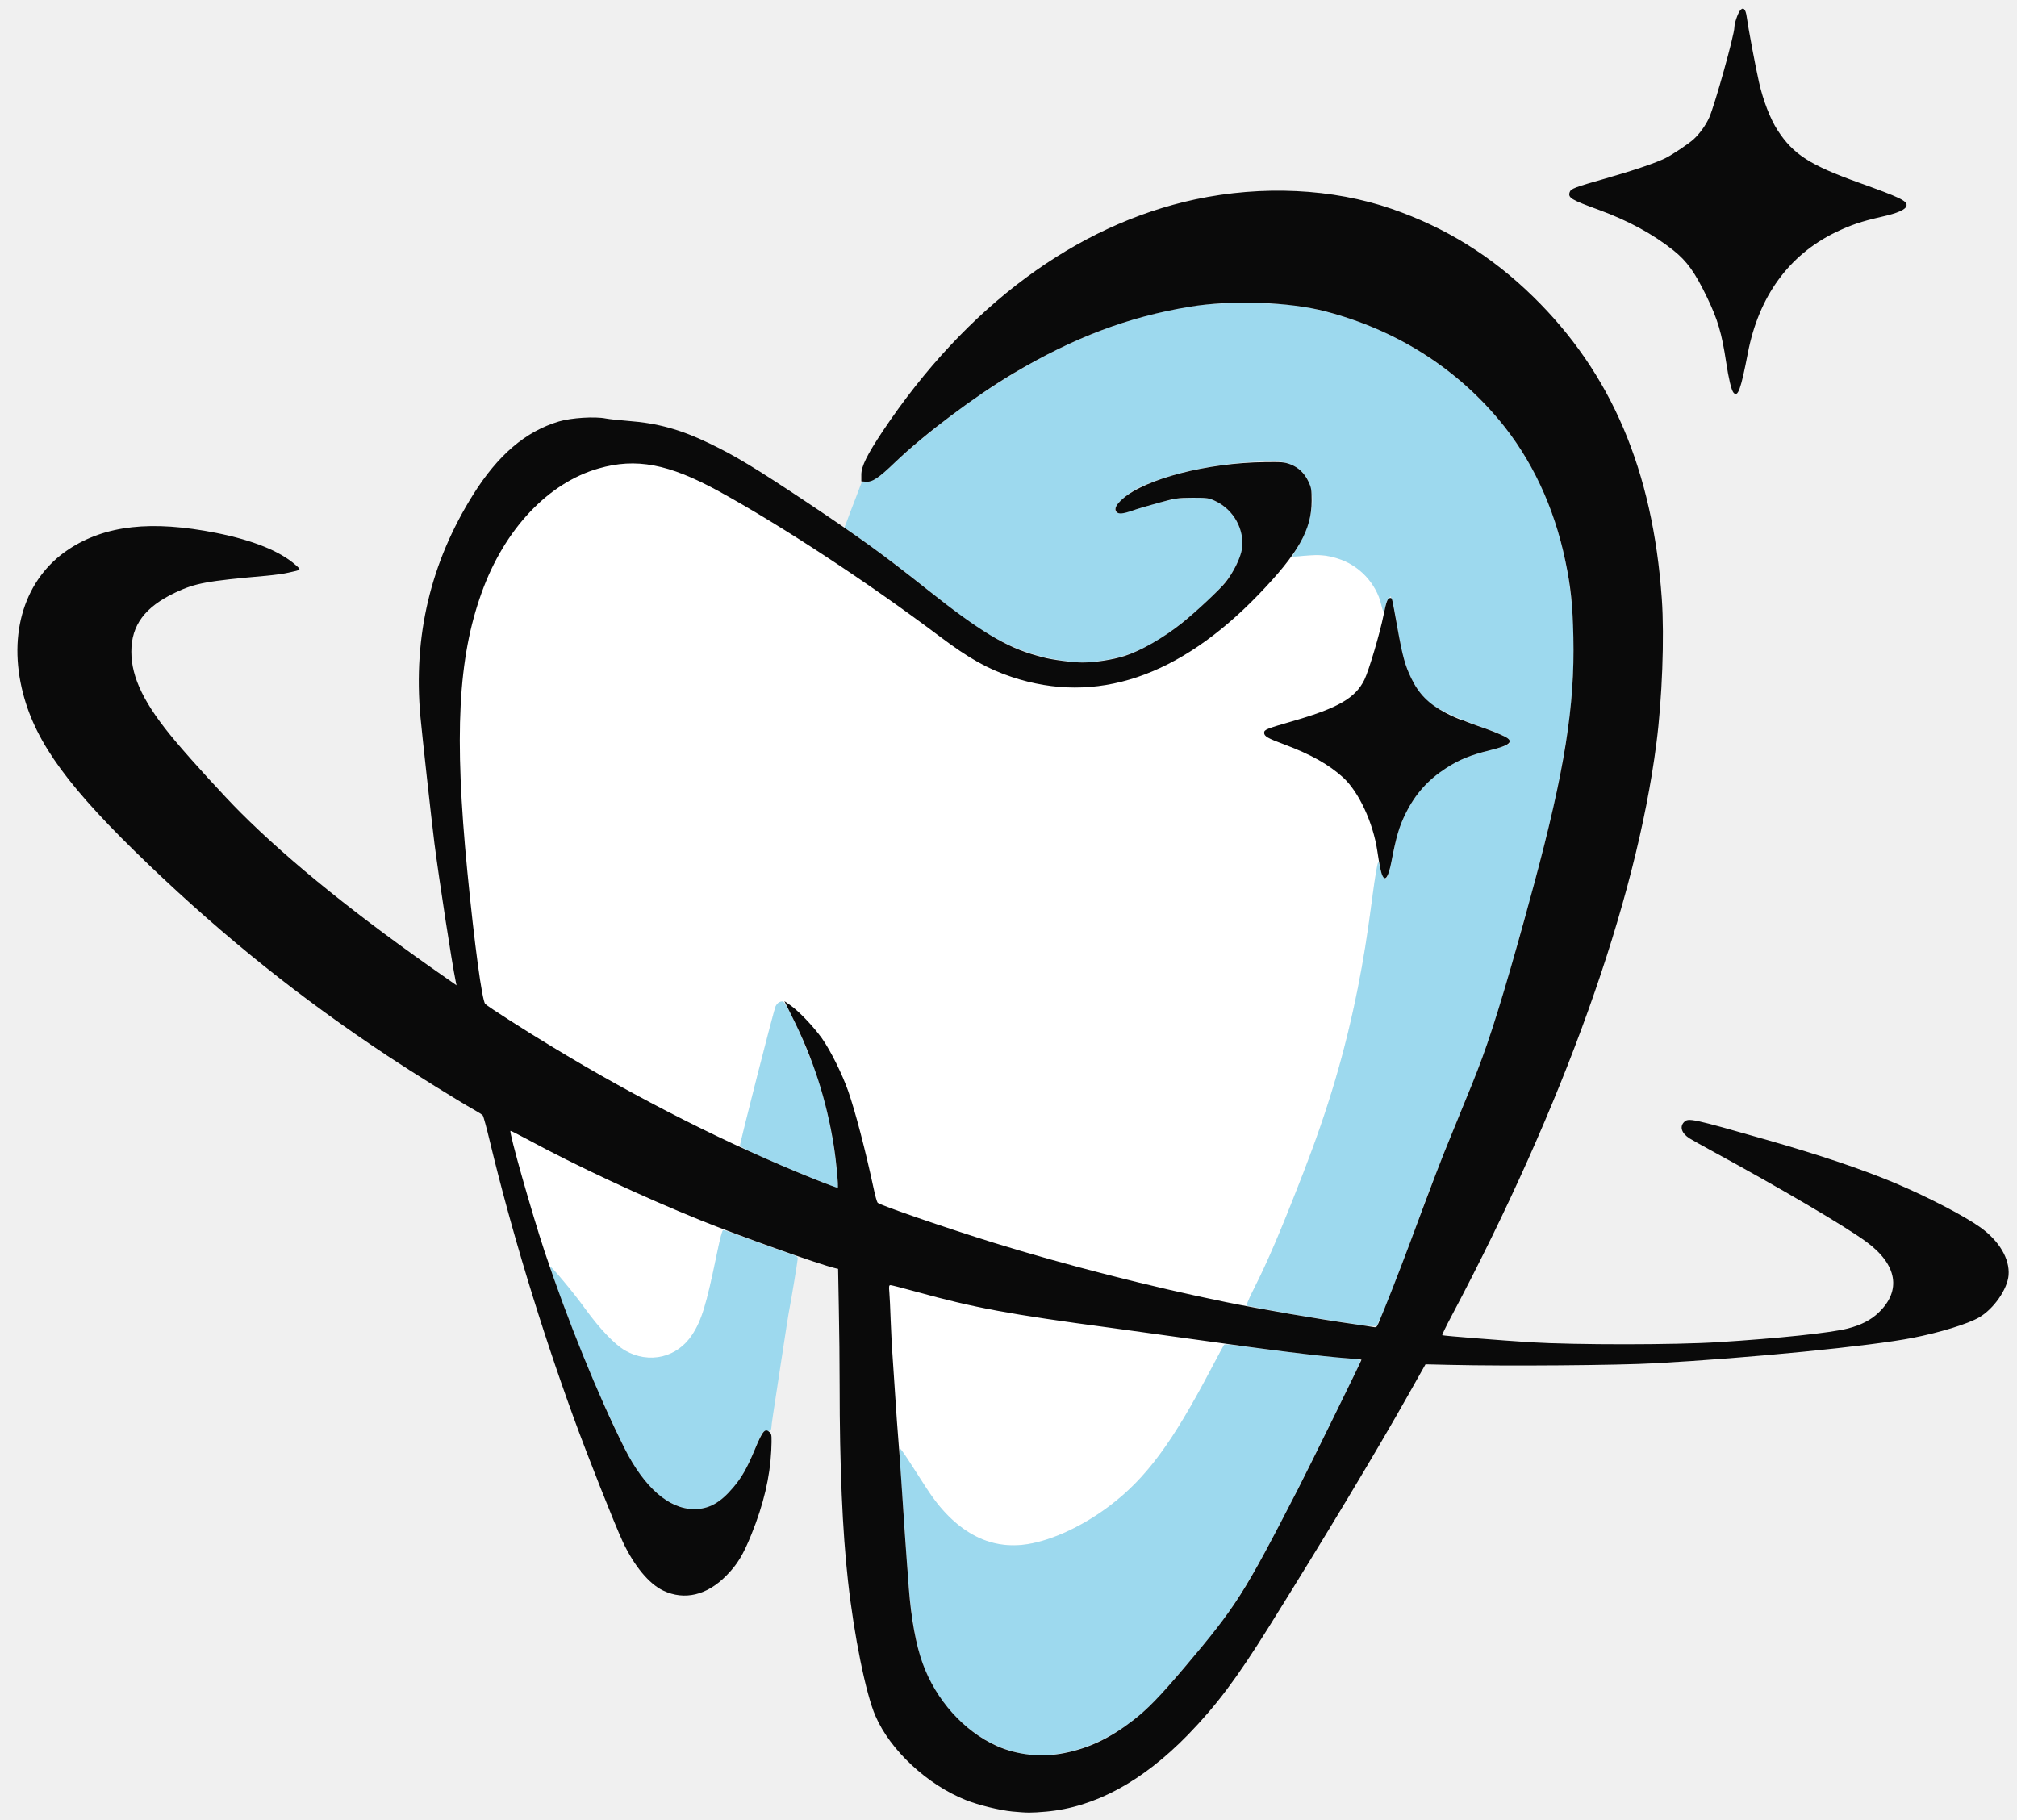
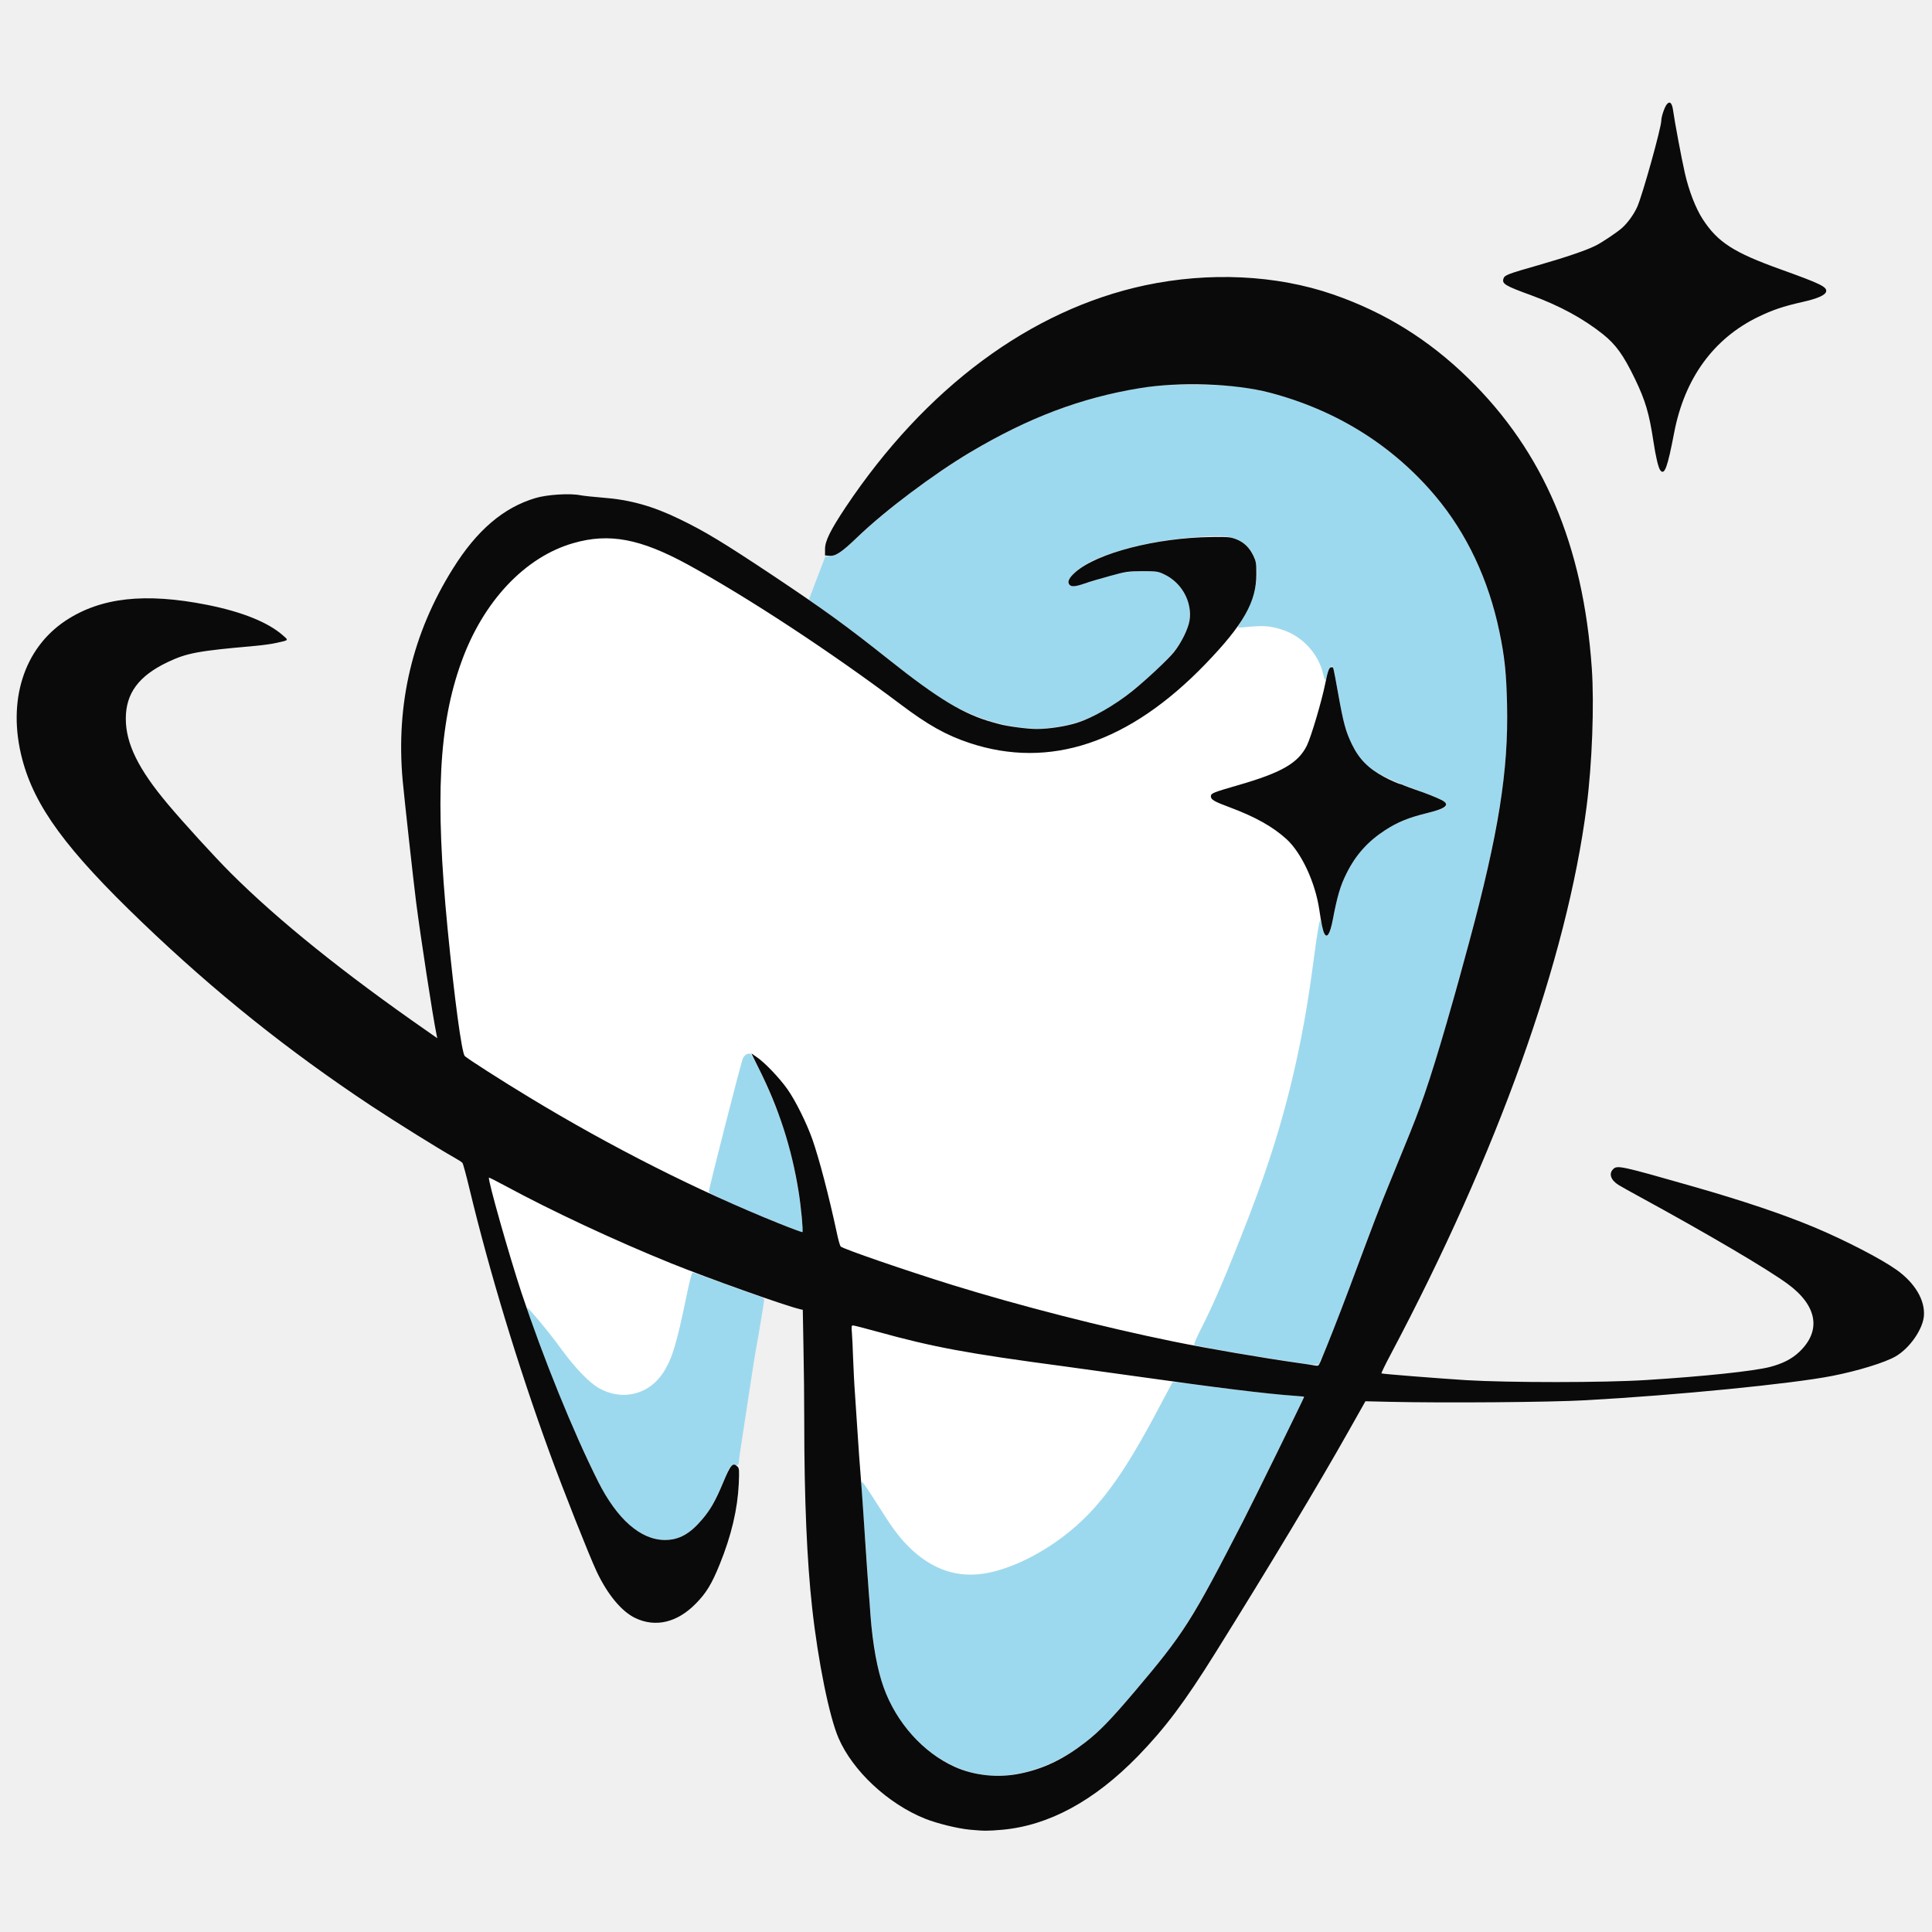
- <svg xmlns="http://www.w3.org/2000/svg" viewBox="-15 -7 1720 1552">
+ <svg xmlns="http://www.w3.org/2000/svg" viewBox="-15 -91 1720 1720">
  <path fill="#fff" d="M836.3 1309.9C820.1 1307.2 802.1 1296 788.3 1280.0C782 1272.8 777.7 1266.4 760.5 1239.6C755.1 1231.1 752.3 1227.6 752 1228.6C751.5 1230 751.1 1229.8 749.8 1227.8C748.6 1225.9 747.8 1219.4 746.6 1199.4C745.7 1185.2 744.5 1168.8 744 1163.0C743.5 1157.2 742.6 1142.2 742 1129.5C741.5 1116.8 740.8 1102.6 740.5 1097.9C740.1 1090.5 740.3 1089 741.8 1087.6C742.8 1086.7 744.2 1086 744.9 1086.0C745.5 1086 755 1088.5 765.9 1091.5C816.8 1105.6 843.1 1110.4 940 1123.5C1002.1 1131.9 1028 1135.8 1029.5 1137.0C1030.8 1138.1 1030.8 1138.4 1029.6 1139.4C1028.8 1140 1023.6 1149.3 1017.9 1160.0C994.1 1205.5 979.7 1228 960.1 1250.4C943.1 1269.8 923.5 1284.8 899.1 1297.0C875.5 1308.8 855 1313 836.3 1309.9Z M529.1 1149.4C515.3 1145.7 502.1 1134 484.9 1110.3C475 1096.5 468.1 1088.1 456.7 1075.6C454.6 1073.3 454 1073 454.5 1074.5C455 1076.2 454.8 1076.2 452.5 1074.0C450.6 1072.2 448.4 1066.6 443.5 1051.6C436 1028.3 425.6 992.2 420.5 971.8C417 958.1 416.9 957.6 418.7 955.8C420.5 954.1 421 954.3 434.5 961.6C477.3 984.7 559.9 1022.9 594.5 1035.5C597.2 1036.5 600.6 1038.4 602 1039.7C604.3 1041.8 604.3 1042 602.5 1042.0C600.7 1042 600 1044.2 596.1 1063.3C587.3 1106 583.3 1119.1 575.2 1131.4C564.9 1147.1 546.7 1154.2 529.1 1149.4Z M1032 1106.9C937.7 1086.9 862.7 1066.7 782.5 1039.7C745.1 1027.1 734.3 1022.9 731.8 1020.1C730.1 1018.3 728.7 1014.5 727.1 1007.0C719.7 972.6 711.4 940.9 705.3 923.5C695.3 895.3 679.2 869.5 663.9 857.3C657.3 852.1 656.6 851.4 654.6 848.6C652.8 845.9 648.5 847.2 646.5 851.0C644.2 855.5 615.8 968.9 616.5 971.0C616.8 972 616.6 973.1 616 973.5C614.9 974.2 565.2 950.1 537.7 935.4C487.5 908.6 406.3 859.7 397.3 850.7L394.1 847.5L390.1 819.5C378.3 736 371.7 637.7 374.9 591.5C379.2 527.2 394 481.1 422.2 443.3C450.8 405.1 492 382.9 529.8 385.4C555.8 387.2 577.4 396.2 628 426.3C682.9 459.1 734.2 493.6 786.4 532.8C817.7 556.4 839.7 567.1 869 573.0C932.2 585.8 997.1 560.5 1055 500.4C1064.4 490.6 1068.9 485.6 1082.1 469.8C1086.1 465 1088.5 463.6 1087.3 466.6C1086.8 467.9 1087.5 468 1093.1 467.3C1096.6 466.9 1103.5 466.6 1108.5 466.6C1127.5 466.7 1144.8 475.8 1154.8 490.9C1159.5 497.9 1160.8 500.8 1163 509.0C1164.6 514.9 1164.8 515.3 1165.7 513.0C1166.7 510.7 1166.7 510.7 1167.4 514.2C1168.2 518.5 1167.6 521 1160.4 546.5C1153.5 570.7 1150 577.9 1141.5 585.8C1130.1 596.5 1118 602.2 1088.8 610.5C1078.2 613.6 1068.7 616.3 1067.8 616.6C1063.7 617.8 1066.7 619.9 1079.2 624.5C1112.7 636.7 1134.7 652.5 1146.1 672.6C1152.1 682.9 1157.3 695.5 1160 705.5C1162.6 715.3 1163.8 729.4 1162.1 730.4C1161.5 730.8 1161 730.4 1161 729.4C1161 728.4 1160.7 728 1160.4 728.3C1159.5 729.2 1157.5 740.9 1155.1 759.5C1148.8 807.5 1143.7 835.6 1133.9 876.0C1122.6 922.4 1109.2 962.2 1081.5 1031.0C1071.9 1054.8 1062.7 1075.4 1054.4 1091.8C1048.7 1103 1047.5 1106.2 1048.6 1106.7C1049.7 1107.1 1049.8 1107.6 1048.9 1108.6C1047.5 1110.3 1048.4 1110.4 1032 1106.9Z" />
  <path fill="#9DD9EE" d="M857 1488.5C820 1482.1 786 1451.3 771.6 1411.2C766 1395.5 761.4 1368.4 759.5 1339.5C759.1 1334.5 758.7 1328.9 758.5 1327.0C758.3 1325.1 757.6 1315.2 757 1305.0C756.4 1294.8 755.7 1284.5 755.5 1282.0C754.7 1275.6 752 1234.2 752 1230.0C752 1226.3 751.8 1225.9 774.9 1262.0C798.9 1299.3 828.7 1315.6 862.5 1309.7C883.9 1305.9 909.1 1294 931.4 1277.1C962.5 1253.5 984.4 1223.9 1018 1160.0C1023.6 1149.3 1028.5 1140.2 1028.9 1139.8C1029.2 1139.4 1034.5 1139.7 1040.5 1140.5C1080.9 1145.9 1103.7 1148.6 1126.5 1150.6C1136.4 1151.5 1144.8 1152.5 1145.1 1152.9C1145.8 1153.6 1142.8 1159.9 1110.4 1225.5C1063.8 1319.7 1043.9 1354.8 1020.3 1384.6C1008 1400 980.6 1432.2 971.8 1441.4C937.8 1477.3 894.7 1495 857 1488.5Z M564 1277.7C554 1273.7 549.6 1270.8 541.4 1262.6C532.3 1253.5 525.8 1244.1 517.7 1228.3C512.2 1217.4 495.5 1181.1 490.5 1169.0C489.1 1165.4 487.2 1161.1 486.5 1159.4C479.1 1143.2 453.3 1074.3 454.3 1073.4C455.1 1072.6 473.8 1095.1 483.8 1108.9C496.3 1126.1 509.3 1139.8 518.1 1144.8C538.6 1156.4 562.4 1150.9 575.2 1131.4C583.3 1119.1 587.3 1106 596.1 1063.3C598.8 1050.1 600.9 1042 601.7 1042.0C602.3 1042 608.3 1044 614.9 1046.5C621.5 1049 627.2 1051 627.6 1051.0C627.9 1051 629.6 1051.6 631.3 1052.4C633.1 1053.2 638.7 1055.3 643.7 1057.0C648.8 1058.8 655.8 1061.2 659.2 1062.4C664.8 1064.3 665.5 1064.8 665.2 1067.0C664.7 1071.5 659.9 1100.3 658.5 1107.5C657.7 1111.3 654.6 1130.9 651.6 1151.0C643.7 1202.4 643 1207.1 642.8 1210.5C642.5 1213.2 642.1 1213.5 639.2 1213.5C635.2 1213.5 635.2 1213.5 628.4 1229.5C621.5 1245.8 617.6 1252.8 610.5 1261.3C599.2 1274.8 589.5 1280.1 576.7 1279.9C571.9 1279.8 567.7 1279.1 564 1277.7Z M1145.5 1123.0C1143.3 1122.6 1137.7 1121.7 1133 1121.0C1121.4 1119.4 1089.1 1114.2 1080 1112.5C1075.9 1111.7 1067.3 1110.1 1061 1109.0C1054.7 1107.8 1049 1106.7 1048.3 1106.5C1047.6 1106.3 1049.8 1100.8 1054.4 1091.8C1066.1 1068.7 1076.7 1043.9 1096.5 993.0C1117.8 938 1132.1 889.7 1142.9 835.5C1147.7 811.2 1150.8 792.2 1155.1 759.5C1157.4 741.6 1159.5 729.2 1160.3 728.4C1160.6 728.1 1161.3 730.2 1161.9 733.0C1164.2 743.5 1167.1 745 1169.4 736.8C1170.3 733.9 1172.1 725.7 1173.5 718.6C1176.6 703.4 1178.9 696.2 1184.1 686.0C1193.4 667.6 1204.8 655.6 1223.2 644.9C1232 639.8 1240.6 636.5 1255.4 632.9C1271 629 1273.9 627.5 1272 624.0C1270.7 621.6 1264.3 618.7 1245.5 611.9C1224.3 604.4 1210.1 597.4 1203.2 591.4C1191.4 581.1 1183.3 564.2 1179 541.0C1178.4 537.4 1177.5 532.5 1177 530.0C1176.5 527.5 1175.4 521.2 1174.5 516.0C1173.6 510.8 1172.4 505.4 1171.8 504.0L1170.8 501.5L1168.9 503.9C1167.8 505.2 1166.7 508 1166.4 510.1C1165.4 515.9 1164.5 515.6 1163 509.2C1158.8 490.5 1143.8 474.6 1125 469.1C1115.3 466.2 1109.6 465.8 1098.1 466.9C1092.4 467.5 1087.5 467.8 1087.2 467.5C1087 467.3 1088.4 464.6 1090.4 461.6C1098.1 450 1104 431.9 1104 419.8C1104 402.5 1095.5 390.8 1080.4 387.4C1073.8 386 1070.7 385.9 1053.7 386.9C1017.9 389.1 984 396.5 958.9 407.6C947.5 412.6 936 422.7 936 427.6C936 431.2 940 431.7 948.4 429.1C980.3 419.1 987.2 417.7 1002 417.6C1015.3 417.5 1015.6 417.6 1022.1 420.7C1030.4 424.8 1037.2 431.9 1041.2 440.7C1043.7 446.3 1044.2 448.6 1044.2 455.3C1044.2 463.6 1043.6 465.8 1038.9 475.5C1034.5 484.7 1026.5 494.4 1013.8 506.1C977.5 539.5 953.8 552.6 922.5 556.7C912.3 558.1 908.6 558.1 897.5 557.1C876.8 555.2 855.5 548.7 836.7 538.7C819.4 529.5 805.6 519.7 765 487.2C753.7 478.2 735.6 464.6 724.8 456.9L705.1 442.8L707.1 437.7C708.1 434.8 711.4 426.2 714.4 418.5L719.7 404.5L724.1 404.0C730.4 403.2 734.9 400.1 748.5 387.0C761.5 374.6 787 353.8 807 339.4C866.6 296.5 925.2 269.2 983 257.6C1009.3 252.3 1018.5 251.5 1049.5 251.6C1080.8 251.7 1092.6 252.9 1115.5 258.7C1172.9 273 1225.3 305.8 1263.2 351.0C1305.3 401.1 1327 467.3 1327 544.9C1327 569.5 1324.5 601 1321 622.0C1316.5 648.5 1314.8 657.5 1310.5 677.5C1306 698.3 1289.1 764.1 1285.6 774.5C1284.8 776.7 1283.2 782.3 1282 787.0C1272 824.8 1258 870.8 1249.7 893.0C1247.7 898.2 1245 905.5 1243.6 909.2C1242.3 912.9 1240.5 917.4 1239.6 919.2C1238.8 921 1237.2 924.8 1236.2 927.5C1235.1 930.2 1231.4 939.2 1228 947.5C1220.7 965.3 1211.9 987.3 1206.1 1002.5C1203.8 1008.5 1201.5 1014.4 1201.1 1015.5C1200.6 1016.6 1198.9 1021.3 1197.2 1026.0C1183.1 1065.3 1162.8 1117.5 1160.9 1119.5C1160.4 1120 1160 1121.2 1160 1122.2C1160 1123.7 1159.2 1124 1154.8 1123.9C1151.9 1123.8 1147.7 1123.4 1145.5 1123.0Z M676 997.1C639.8 982.4 616 971.6 616 970.0C616 967.4 645.1 853.7 646.4 851.2C647.9 848.3 649.8 847 652.6 847.0C654.4 847 665.8 870 672.9 888.0C675.9 895.4 678.6 902.2 679 903.0C679.9 904.8 685.3 922.1 687.6 930.5C692.4 948.1 697.3 975.1 698.4 990.0C698.8 994.7 699.3 1000.2 699.6 1002.2C700 1005 699.8 1006 698.8 1005.9C698.1 1005.9 687.8 1001.9 676 997.1Z" />
  <path fill="#0A0A0A" d="M848.3 1537.9C837.2 1536.8 819.3 1532.4 808.5 1528.1C775.6 1514.9 744.2 1485.7 731.5 1456.3C723.3 1437.4 713.3 1388 708.1 1341.0C703.4 1299.3 701 1242.8 701 1174.9C701 1156.4 700.7 1126.4 700.3 1108.2L699.7 1075.1L697.1 1074.5C683.8 1071.4 615.2 1046.9 582.5 1033.7C532.8 1013.6 475.9 987 434.6 964.6C426.9 960.5 420.5 957.2 420.3 957.4C419 958.7 438.4 1027.1 449.3 1060.0C468.9 1118.8 494.9 1182.8 517.5 1228.0C534.4 1261.6 555.4 1280 577 1280.0C589.5 1280 599.3 1274.6 610.3 1261.5C617.6 1252.9 622 1245.1 628.7 1229.1C635.5 1212.8 637.4 1210.6 641.6 1214.7C643.1 1216.2 643.2 1218 642.7 1230.0C641.6 1252.7 636.1 1276.1 625.8 1301.5C618.7 1319.1 613.7 1327.3 604.4 1336.7C587.9 1353.5 568.7 1358.1 550.6 1349.5C538.4 1343.7 525.8 1328.5 516.1 1307.9C509.3 1293.3 486.1 1234.8 474 1201.5C446.1 1124.9 420.7 1041.1 403 967.5C400.1 955.4 397.3 945 396.7 944.3C396.2 943.6 392.8 941.4 389.2 939.4C375.8 931.9 337.9 908.3 315.5 893.5C241.6 844.5 176.7 792.6 112 730.6C43.9 665.4 15.8 627 4.7 584.5C-8.7 533.1 6.1 486.3 43.5 461.5C74.7 440.9 114.1 436.5 169.5 447.5C200.6 453.7 223.6 463 236.8 474.6C242.1 479.3 242.5 478.8 230.8 481.4C227.1 482.3 218.8 483.4 212.3 484.0C161.2 488.5 151.5 490.3 134.4 498.4C108.5 510.7 97 526.2 97 548.8C97 571 108.2 593.8 134.5 625.0C148.5 641.7 176.3 672.1 190.1 685.9C232.6 728.4 291.3 775.6 365.9 827.4L374.3 833.3L373.6 829.9C370.3 814.1 359.4 742.7 355.5 712.5C352.8 691.1 345.1 621 343.5 604.0C337.3 535.6 352.2 472.7 388.3 415.1C409.6 381 433.2 360.9 461.7 352.4C472.1 349.3 492.3 348 501.7 349.9C504.9 350.5 513.6 351.4 521.1 352.0C545.5 353.8 565.8 359.4 589.7 371.0C612.3 381.9 628.5 391.7 673 421.3C718.1 451.4 738.2 465.9 776.5 496.4C820.4 531.3 843.1 545 869 552.1C871.5 552.8 874 553.5 874.5 553.6C881.7 555.6 899.5 558 908 558.0C918.7 558 933.8 555.7 944.1 552.4C957.9 548 977 537.1 993 524.3C1005.2 514.5 1024.7 496.3 1030 489.7C1036.6 481.5 1042.8 469 1044 461.5C1046.6 444.9 1037.1 427.6 1021.2 420.2C1015.9 417.7 1014.6 417.5 1002 417.5C989.3 417.6 987.5 417.8 973 421.8C964.5 424.1 954.4 427.1 950.5 428.5C942.4 431.3 938.8 431.6 937 429.5C935 427 936.7 423.4 942.5 418.3C961.6 401.4 1014.4 387.7 1063.6 387.1C1077.9 386.9 1080.3 387.1 1085.4 389.0C1092.4 391.7 1097.4 396.5 1100.9 403.9C1103.2 408.8 1103.5 410.7 1103.5 420.0C1103.5 444.8 1092.1 464.9 1058.3 500.0C990.3 570.5 919.6 594.2 848 570.4C827.3 563.5 811.2 554.5 786.4 535.8C725 489.6 651 441 597.5 411.7C555.2 388.6 527.4 383.3 495.5 392.5C452.4 404.8 415.1 444.4 395.7 498.5C375.6 554.2 372.2 619.8 383.5 736.0C389.6 798.5 396.1 846.5 398.8 849.2C401.1 851.5 433.1 872 456.5 886.1C528.8 930 606.8 969.4 678.3 998.1C689.7 1002.7 699.1 1006.2 699.4 1005.9C700.2 1005.2 698.1 982.9 696 970.0C689.8 931 678.3 895.5 660.3 859.7L653.9 846.8L658.7 850.1C665.9 855 678.7 868.4 685.9 878.5C693.2 888.8 703.2 909 708.3 923.5C714.4 941.1 722.8 973 730.1 1007.0C731.3 1012.8 732.8 1018 733.4 1018.7C735.3 1020.8 791.4 1040.1 832.6 1052.9C893 1071.6 966.8 1090.5 1030.1 1103.4C1060.5 1109.6 1107.7 1117.7 1141.5 1122.5C1147 1123.3 1153.2 1124.2 1155.2 1124.6C1158.7 1125.2 1158.9 1125.1 1160.5 1121.4C1166.6 1107 1176.7 1081.3 1186.2 1056.0C1208.6 995.8 1213.4 983.3 1222.7 960.7C1240.9 916.3 1243.3 910.4 1249 895.0C1259.6 866.3 1273.6 819.4 1292.9 748.0C1319.2 650.5 1328 595 1326.7 536.4C1326.1 508.6 1324.5 493.6 1319.9 471.5C1310.3 425.2 1290.9 384 1263.2 351.0C1225.2 305.7 1174.7 274.1 1115.5 258.6C1084.4 250.4 1035.1 248.7 999.5 254.6C947.3 263.2 900.9 280.7 849 311.5C816.2 331 773.2 363.3 748.4 387.1C734.4 400.6 728.9 404.3 723.3 403.8L719.5 403.5L719.5 397.8C719.5 390.6 724.3 381 737.7 360.8C808.9 254.2 902.5 184.8 1004.4 163.0C1061.5 150.9 1121.3 153.7 1171.7 171.1C1217.7 187 1256.9 211.3 1292.3 245.9C1359.1 311.2 1394.4 394.1 1402.1 503.5C1404.4 536.2 1402.4 589.1 1397.5 627.0C1380 762.9 1318.4 935 1222.7 1115.5C1218 1124.3 1214.5 1131.6 1214.9 1131.7C1216.5 1132.3 1265.3 1136.1 1290 1137.7C1328.4 1140 1413 1140 1450.5 1137.6C1501.8 1134.4 1546.1 1129.7 1560.6 1126.0C1572.1 1123 1580.3 1118.8 1586.9 1112.5C1606.7 1093.7 1602.9 1071.4 1576.6 1052.1C1558.7 1038.9 1504.5 1007 1443 973.5C1436.1 969.8 1428.4 965.4 1425.9 963.9C1419 959.6 1417.1 953.9 1421.1 949.9C1424.8 946.2 1427.6 946.8 1492 965.2C1536.8 978 1572.7 990.1 1600.4 1001.7C1627.8 1013.2 1659.7 1029.7 1673.6 1039.6C1689.8 1051.2 1698.9 1066.5 1697.8 1080.5C1696.8 1092.5 1685.1 1109.3 1672.7 1116.5C1663.3 1122 1638.9 1129.5 1616.3 1133.9C1580.4 1141 1476.6 1151.2 1396.5 1155.6C1365 1157.4 1269.9 1158.1 1222.1 1157.0L1200.6 1156.5L1197.5 1162.0C1195.8 1165 1190.8 1173.8 1186.5 1181.5C1158.9 1230.6 1115 1303.6 1067 1380.5C1039.5 1424.6 1022.3 1447.4 998.1 1472.4C959.2 1512.3 918.7 1534.3 877 1538.0C864.1 1539.1 861.4 1539.1 848.3 1537.9Z M893 1488.0C914 1483.8 932 1475.1 951.7 1459.8C964.2 1450 973.6 1440.3 995.1 1415.0C1038.9 1363.3 1045.8 1352.5 1091.8 1263.0C1102.1 1242.9 1146 1153.5 1146 1152.6C1146 1152.4 1141.8 1151.9 1136.8 1151.6C1110.3 1149.6 1069.6 1144.6 998 1134.5C976.8 1131.5 947.6 1127.5 933 1125.5C845.2 1113.8 815.8 1108.3 765.9 1094.5C755 1091.5 745.3 1089 744.4 1089.0C743.1 1089 742.9 1089.9 743.4 1095.2C743.7 1098.7 744.2 1109.2 744.5 1118.5C744.9 1127.8 745.5 1141.6 746.1 1149.0C746.6 1156.4 747.7 1172.6 748.5 1185.0C749.3 1197.4 750.4 1213.1 751 1220.0C751.6 1226.9 752.7 1242.4 753.5 1254.5C756.2 1295.3 758 1321.5 758.5 1327.5C758.8 1330.8 759.5 1339.8 760 1347.5C762 1373.3 766.1 1395.8 771.7 1411.3C783 1442.7 806.8 1469.3 835 1482.0C852.5 1489.8 873.5 1492 893 1488.0Z M1164.1 740.2C1162.7 737.6 1161.4 731.6 1159.5 718.7C1155.9 694.5 1143.7 668.3 1130.4 656.1C1118.3 645.1 1102.9 636.4 1080.5 628.0C1065.9 622.6 1063 620.9 1063 617.9C1063 615.2 1065.2 614.4 1087.7 607.9C1126.1 596.8 1140.8 588.3 1148.5 572.7C1152.4 564.6 1161.8 532.8 1164.9 517.2C1167.2 505.9 1168.3 503 1170.5 503.0C1172.2 503 1171.8 501.6 1176.5 527.5C1181 552.7 1183.1 560.3 1188.5 571.5C1195 584.9 1203.2 593.2 1217.5 600.8C1222 603.3 1230.6 607 1231.5 607.0C1231.9 607 1233.6 607.6 1235.3 608.4C1237.1 609.1 1241.4 610.8 1245 612.0C1254 615 1263.8 618.9 1268.1 621.1C1276.4 625.3 1272.9 628.6 1255.7 632.8C1238.9 636.9 1229.2 640.9 1218.1 648.1C1202.8 658 1192 670 1183.8 686.5C1178.2 697.6 1175.6 706.6 1171.5 728.0C1169.1 740.3 1166.5 744.7 1164.1 740.2Z M1463.2 327.8C1461.4 325.6 1459.1 315.9 1457 302.0C1453.2 276.9 1449.8 265.5 1440.6 246.4C1430.3 225.1 1423.6 215.8 1412 206.5C1394.5 192.6 1373.8 181.3 1348.5 172.0C1324.9 163.4 1322 161.7 1323.5 157.0C1324.5 153.9 1327.5 152.8 1354.5 145.1C1378.9 138.1 1397.4 131.8 1405.5 127.7C1411.3 124.8 1424.9 115.7 1429.2 111.8C1434.3 107.2 1439.8 99.5 1442.6 93.1C1447.2 82.9 1464 22.6 1464 16.4C1464 12.9 1466.9 4.3 1468.9 1.9C1471.5 -1.4 1473.6 0.6 1474.5 7.3C1475.7 16.3 1482 50 1485 63.2C1488.6 78.9 1494.5 94.2 1500.8 104.0C1514.2 124.7 1528.4 133.8 1570.5 148.9C1605 161.3 1611.4 164.3 1610.8 168.3C1610.3 171.7 1603.4 174.8 1589 178.0C1572.3 181.8 1563.2 184.9 1550.3 191.1C1510.4 210.5 1484.8 245.8 1475.5 294.0C1469.5 325.3 1466.9 332.3 1463.2 327.8Z" />
</svg>
